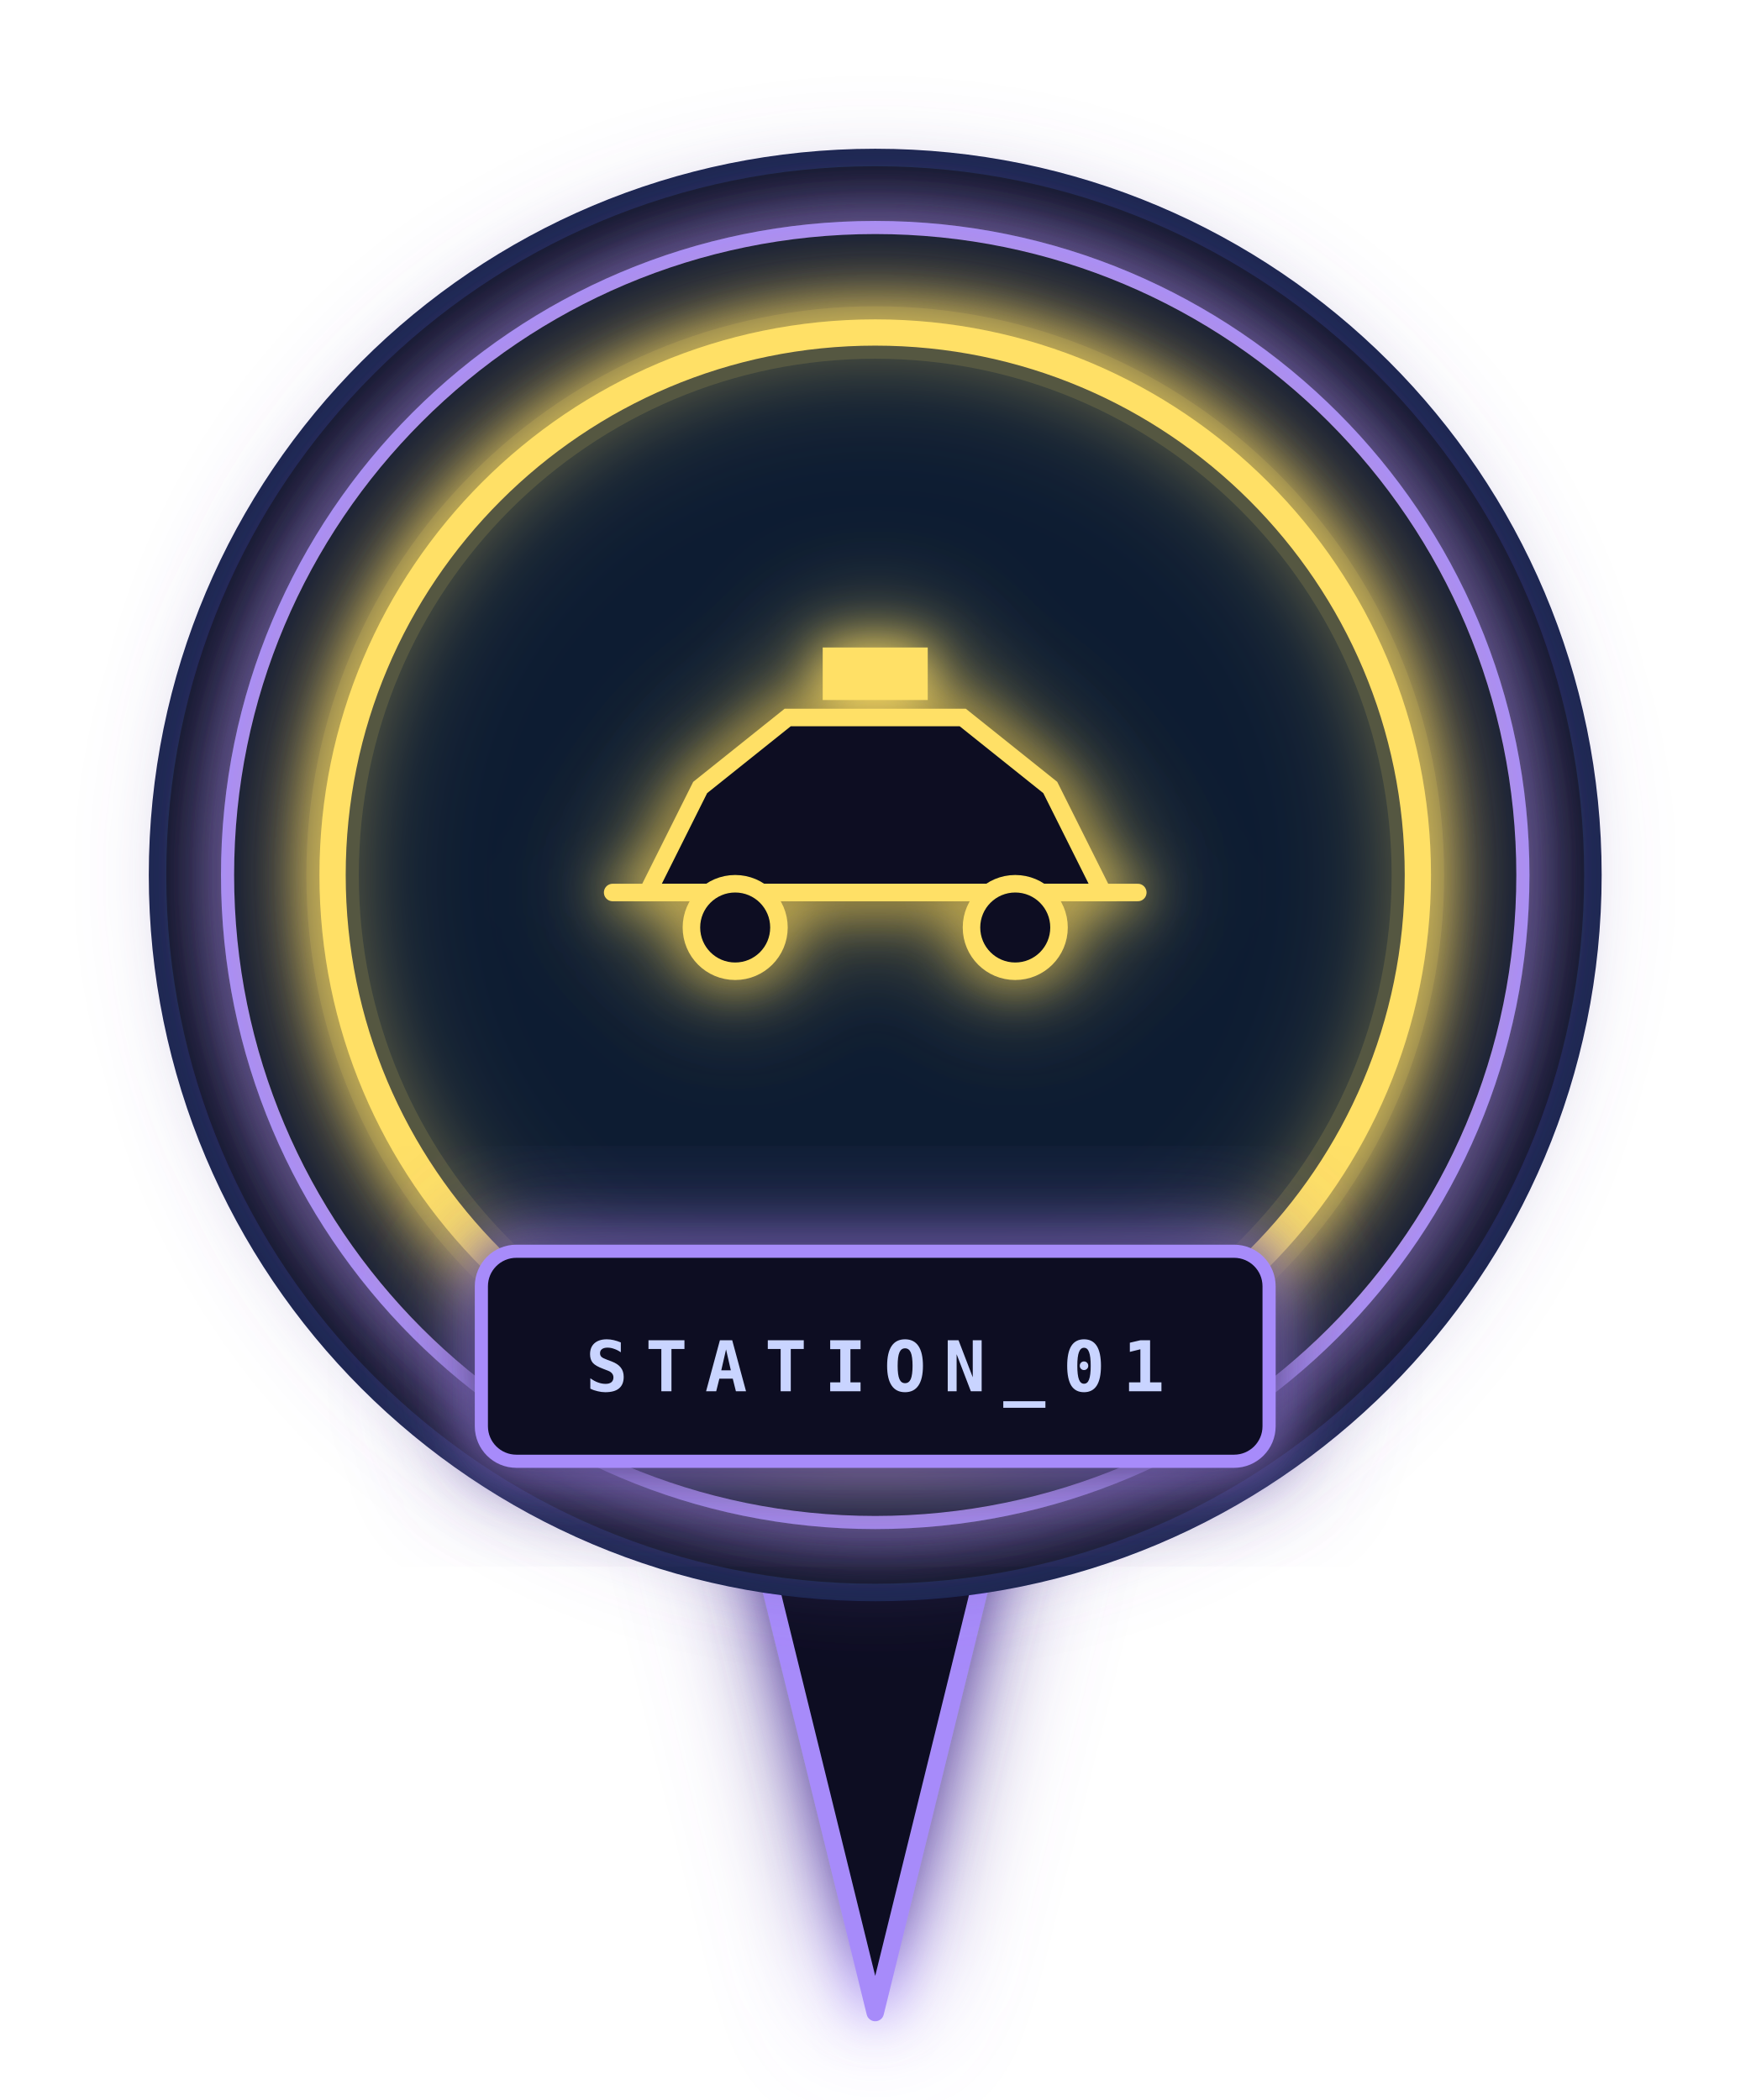
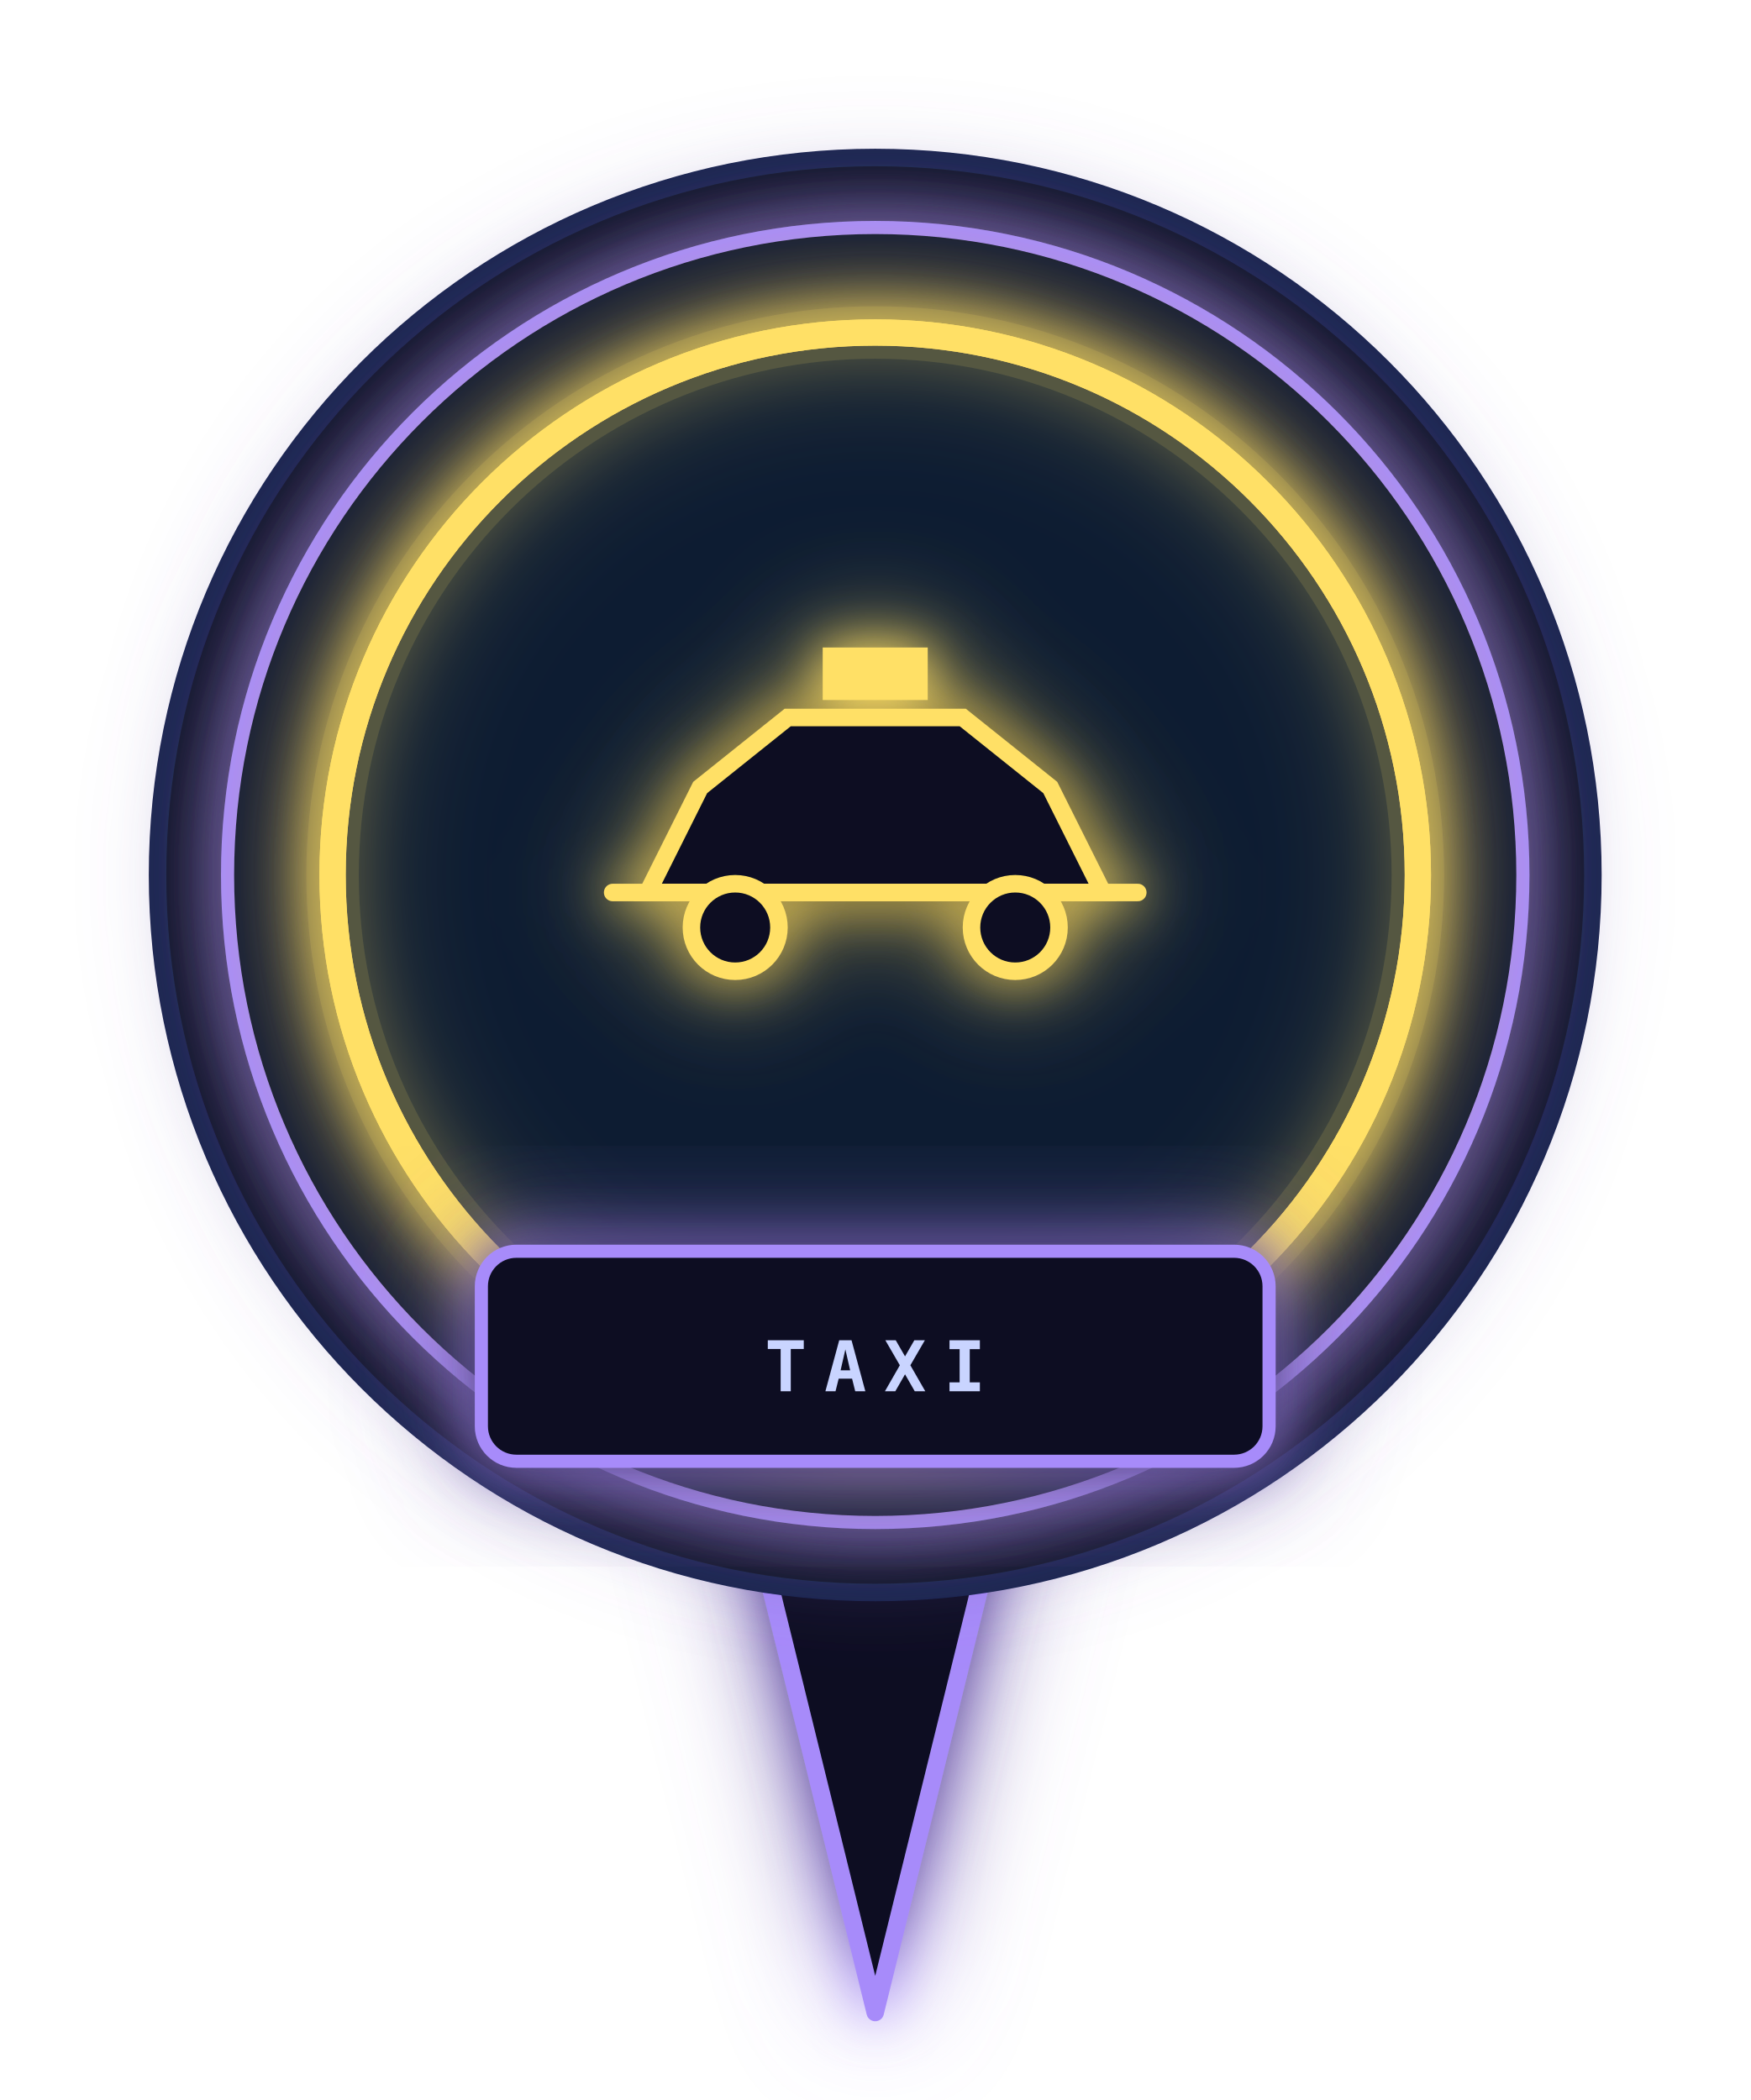
<svg xmlns="http://www.w3.org/2000/svg" viewBox="0 0 200 240" width="100%" height="100%">
  <defs>
    <filter id="neonGlow" x="-50%" y="-50%" width="200%" height="200%">
      <feGaussianBlur stdDeviation="3" result="blur1" />
      <feGaussianBlur stdDeviation="6" result="blur2" />
      <feMerge>
        <feMergeNode in="blur2" />
        <feMergeNode in="blur1" />
        <feMergeNode in="SourceGraphic" />
      </feMerge>
    </filter>
  </defs>
  <g>
    <path d="M 20,100 L 180,100 M 100,20 L 100,180" fill="none" stroke="#16224A" stroke-width="0.8" />
    <polygon points="100,230 84,165 116,165" fill="#0B1020" stroke="#A78BFA" stroke-width="2" filter="url(#neonGlow)" stroke-linejoin="round" />
    <circle cx="100" cy="100" r="82" fill="#0B1020" stroke="#16224A" stroke-width="2" />
    <circle cx="100" cy="100" r="74" fill="#0F1730" stroke="#A78BFA" stroke-width="1.5" filter="url(#neonGlow)" />
    <circle cx="100" cy="100" r="62" fill="#111A33" stroke="#FFE066" stroke-width="3" filter="url(#neonGlow)" />
-     <circle cx="100" cy="100" r="62" fill="none" stroke="#FFE066" stroke-width="6" opacity="0.3" filter="url(#neonGlow)" />
-     <g transform="translate(100, 92)" filter="url(#neonGlow)">
+     <circle id="station-accent" cx="100" cy="100" r="62" fill="none" stroke="#FFE066" stroke-width="3" />
+     <circle id="station-accent-bloom" cx="100" cy="100" r="62" fill="none" stroke="#FFE066" stroke-width="6" opacity="0.3" filter="url(#neonGlow)" />
+     <g id="station-glyph" transform="translate(100, 92)" filter="url(#neonGlow)">
      <path d="M -26,10 L -20,-2 L -10,-10 L 10,-10 L 20,-2 L 26,10 Z" fill="#0B1020" stroke="#FFE066" stroke-width="2" />
      <rect x="-6" y="-18" width="12" height="6" fill="#FFE066" />
      <line x1="-30" y1="10" x2="30" y2="10" stroke="#FFE066" stroke-width="2" stroke-linecap="round" />
      <circle cx="-16" cy="14" r="5" fill="#0B1020" stroke="#FFE066" stroke-width="2" />
      <circle cx="16" cy="14" r="5" fill="#0B1020" stroke="#FFE066" stroke-width="2" />
    </g>
    <g transform="translate(100, 155)">
-       <rect x="-45" y="-12" width="90" height="24" rx="4" fill="#0B1020" stroke="#A78BFA" stroke-width="1.5" filter="url(#neonGlow)" />
-       <text x="0" y="4" font-family="'Orbitron', 'Share Tech Mono', monospace" font-size="8" font-weight="bold" fill="#C9D4FF" text-anchor="middle" letter-spacing="2">
-         STATION_01
+       <rect id="station-plate" x="-45" y="-12" width="90" height="24" rx="4" fill="#0B1020" stroke="#A78BFA" stroke-width="1.5" filter="url(#neonGlow)" />
+       <text id="station-label" x="0" y="4" font-family="'Orbitron', 'Share Tech Mono', monospace" font-size="8" font-weight="bold" fill="#C9D4FF" text-anchor="middle" letter-spacing="2">
+         TAXI
      </text>
    </g>
  </g>
</svg>
